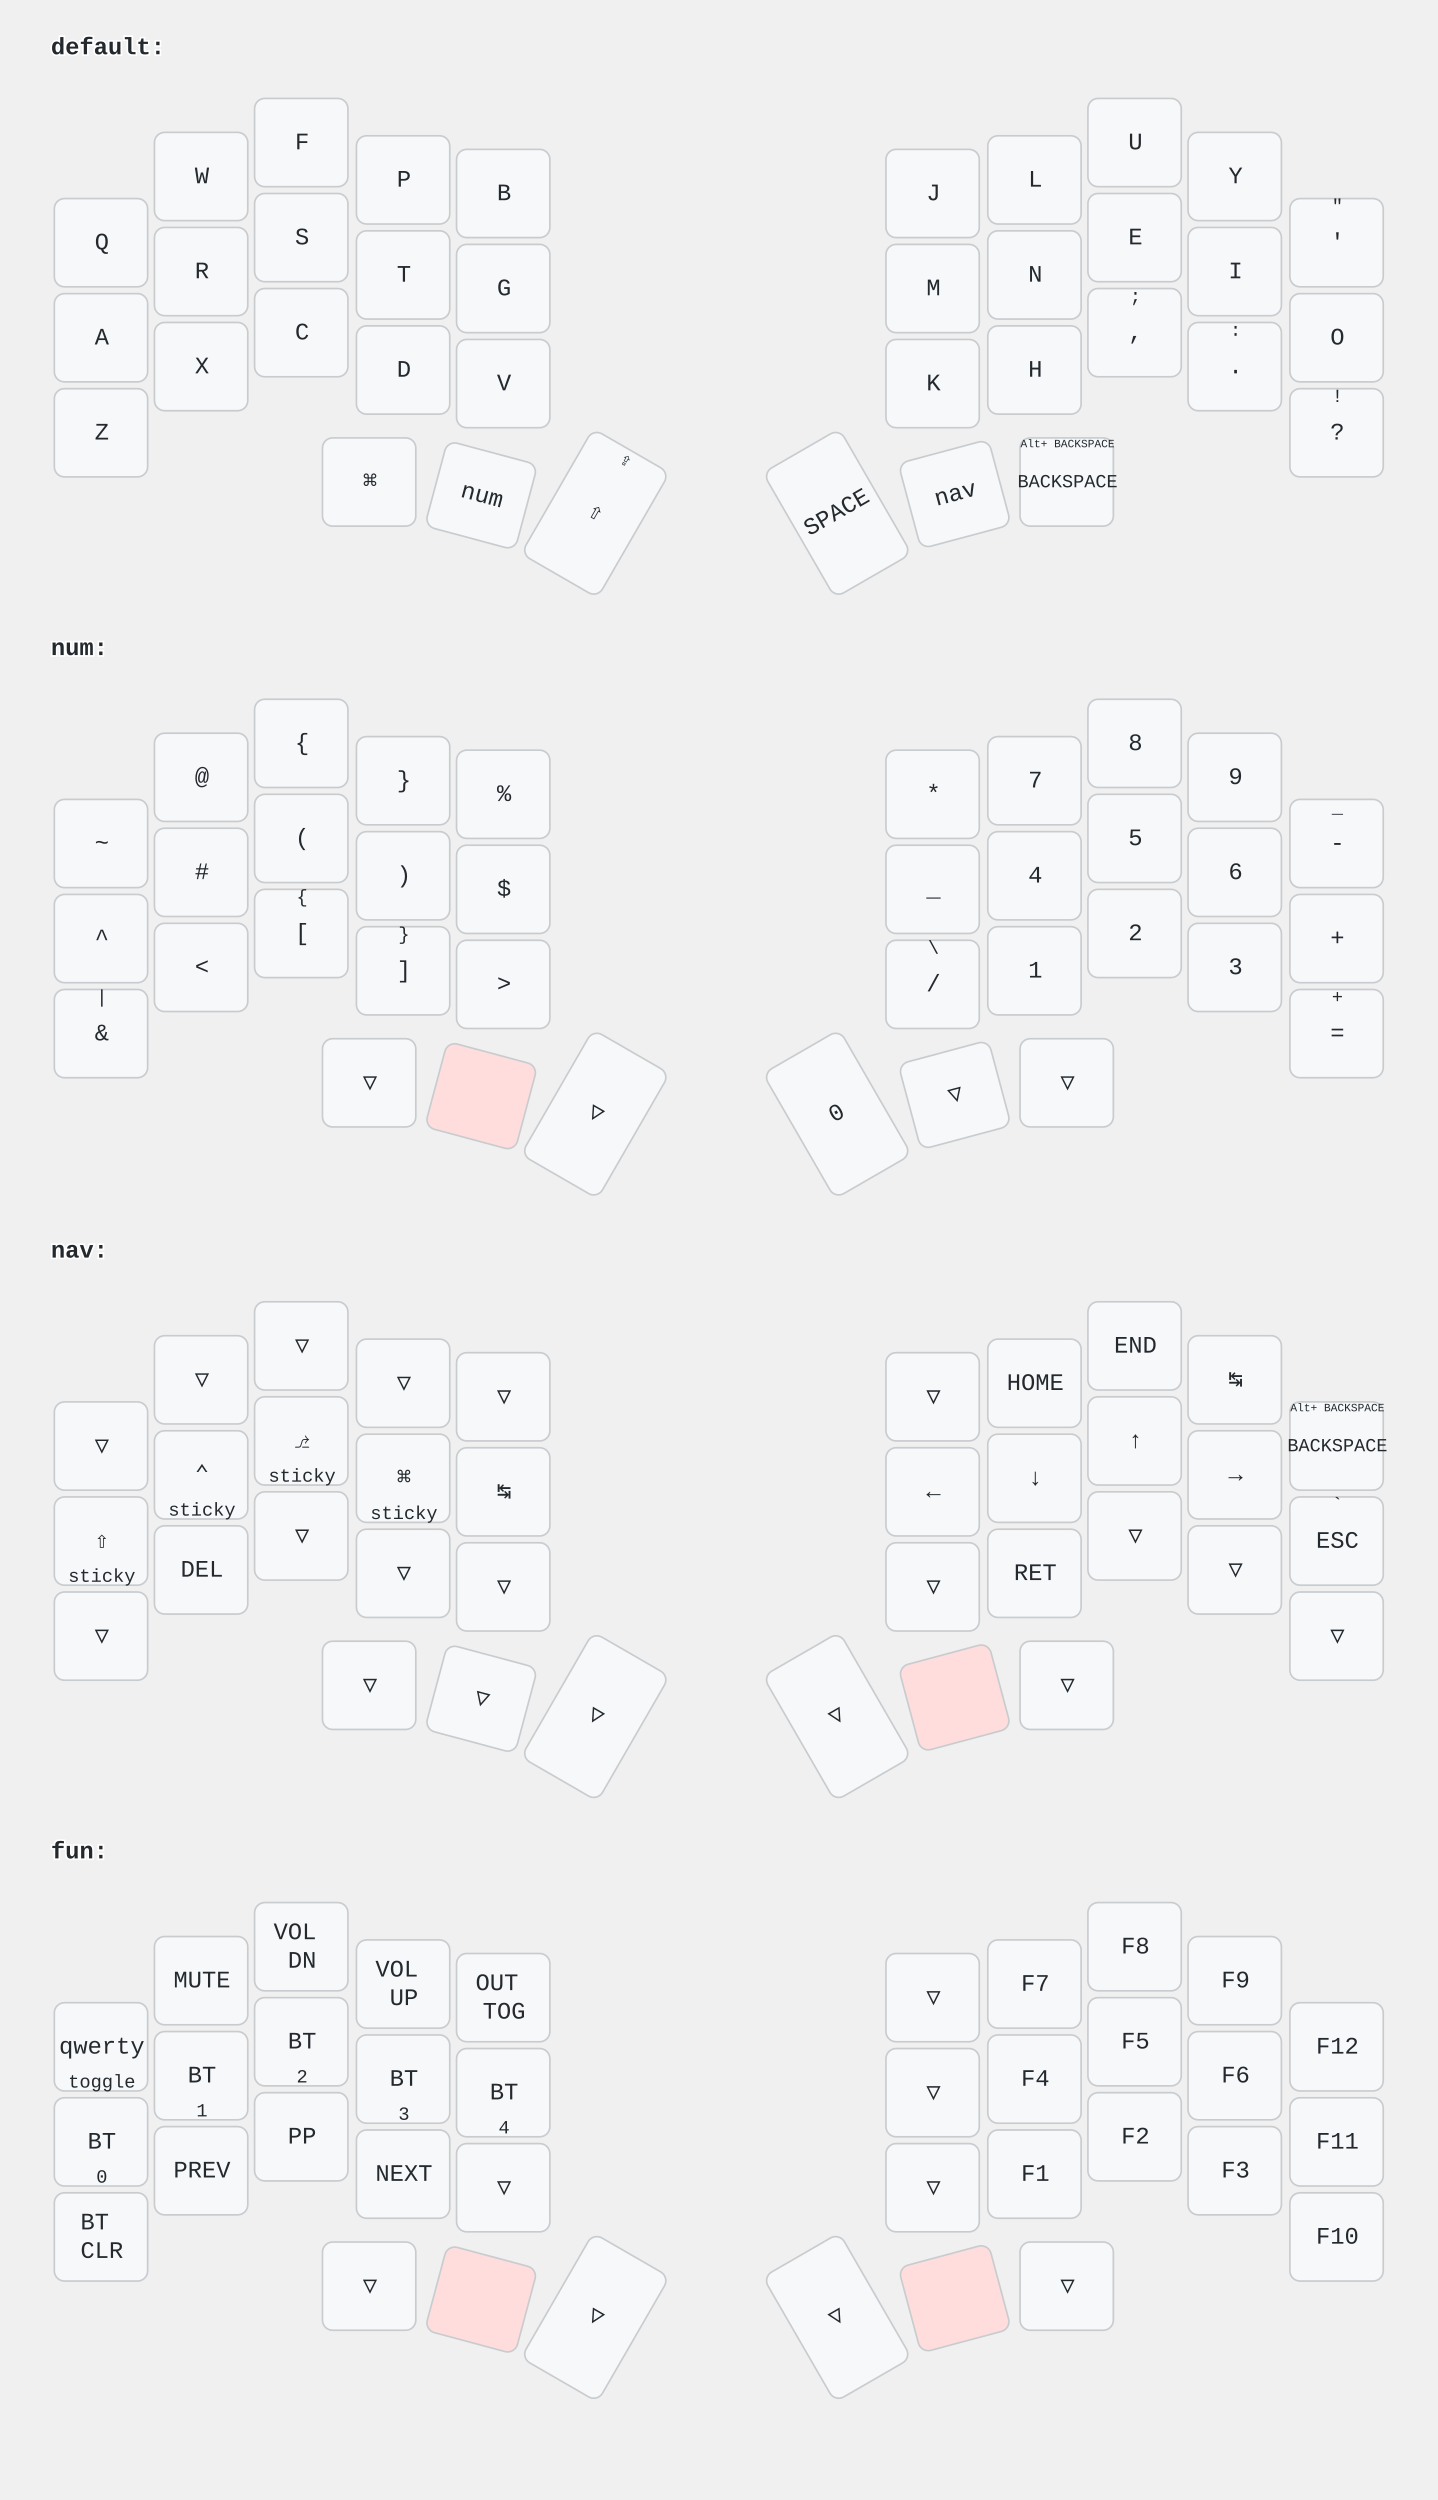
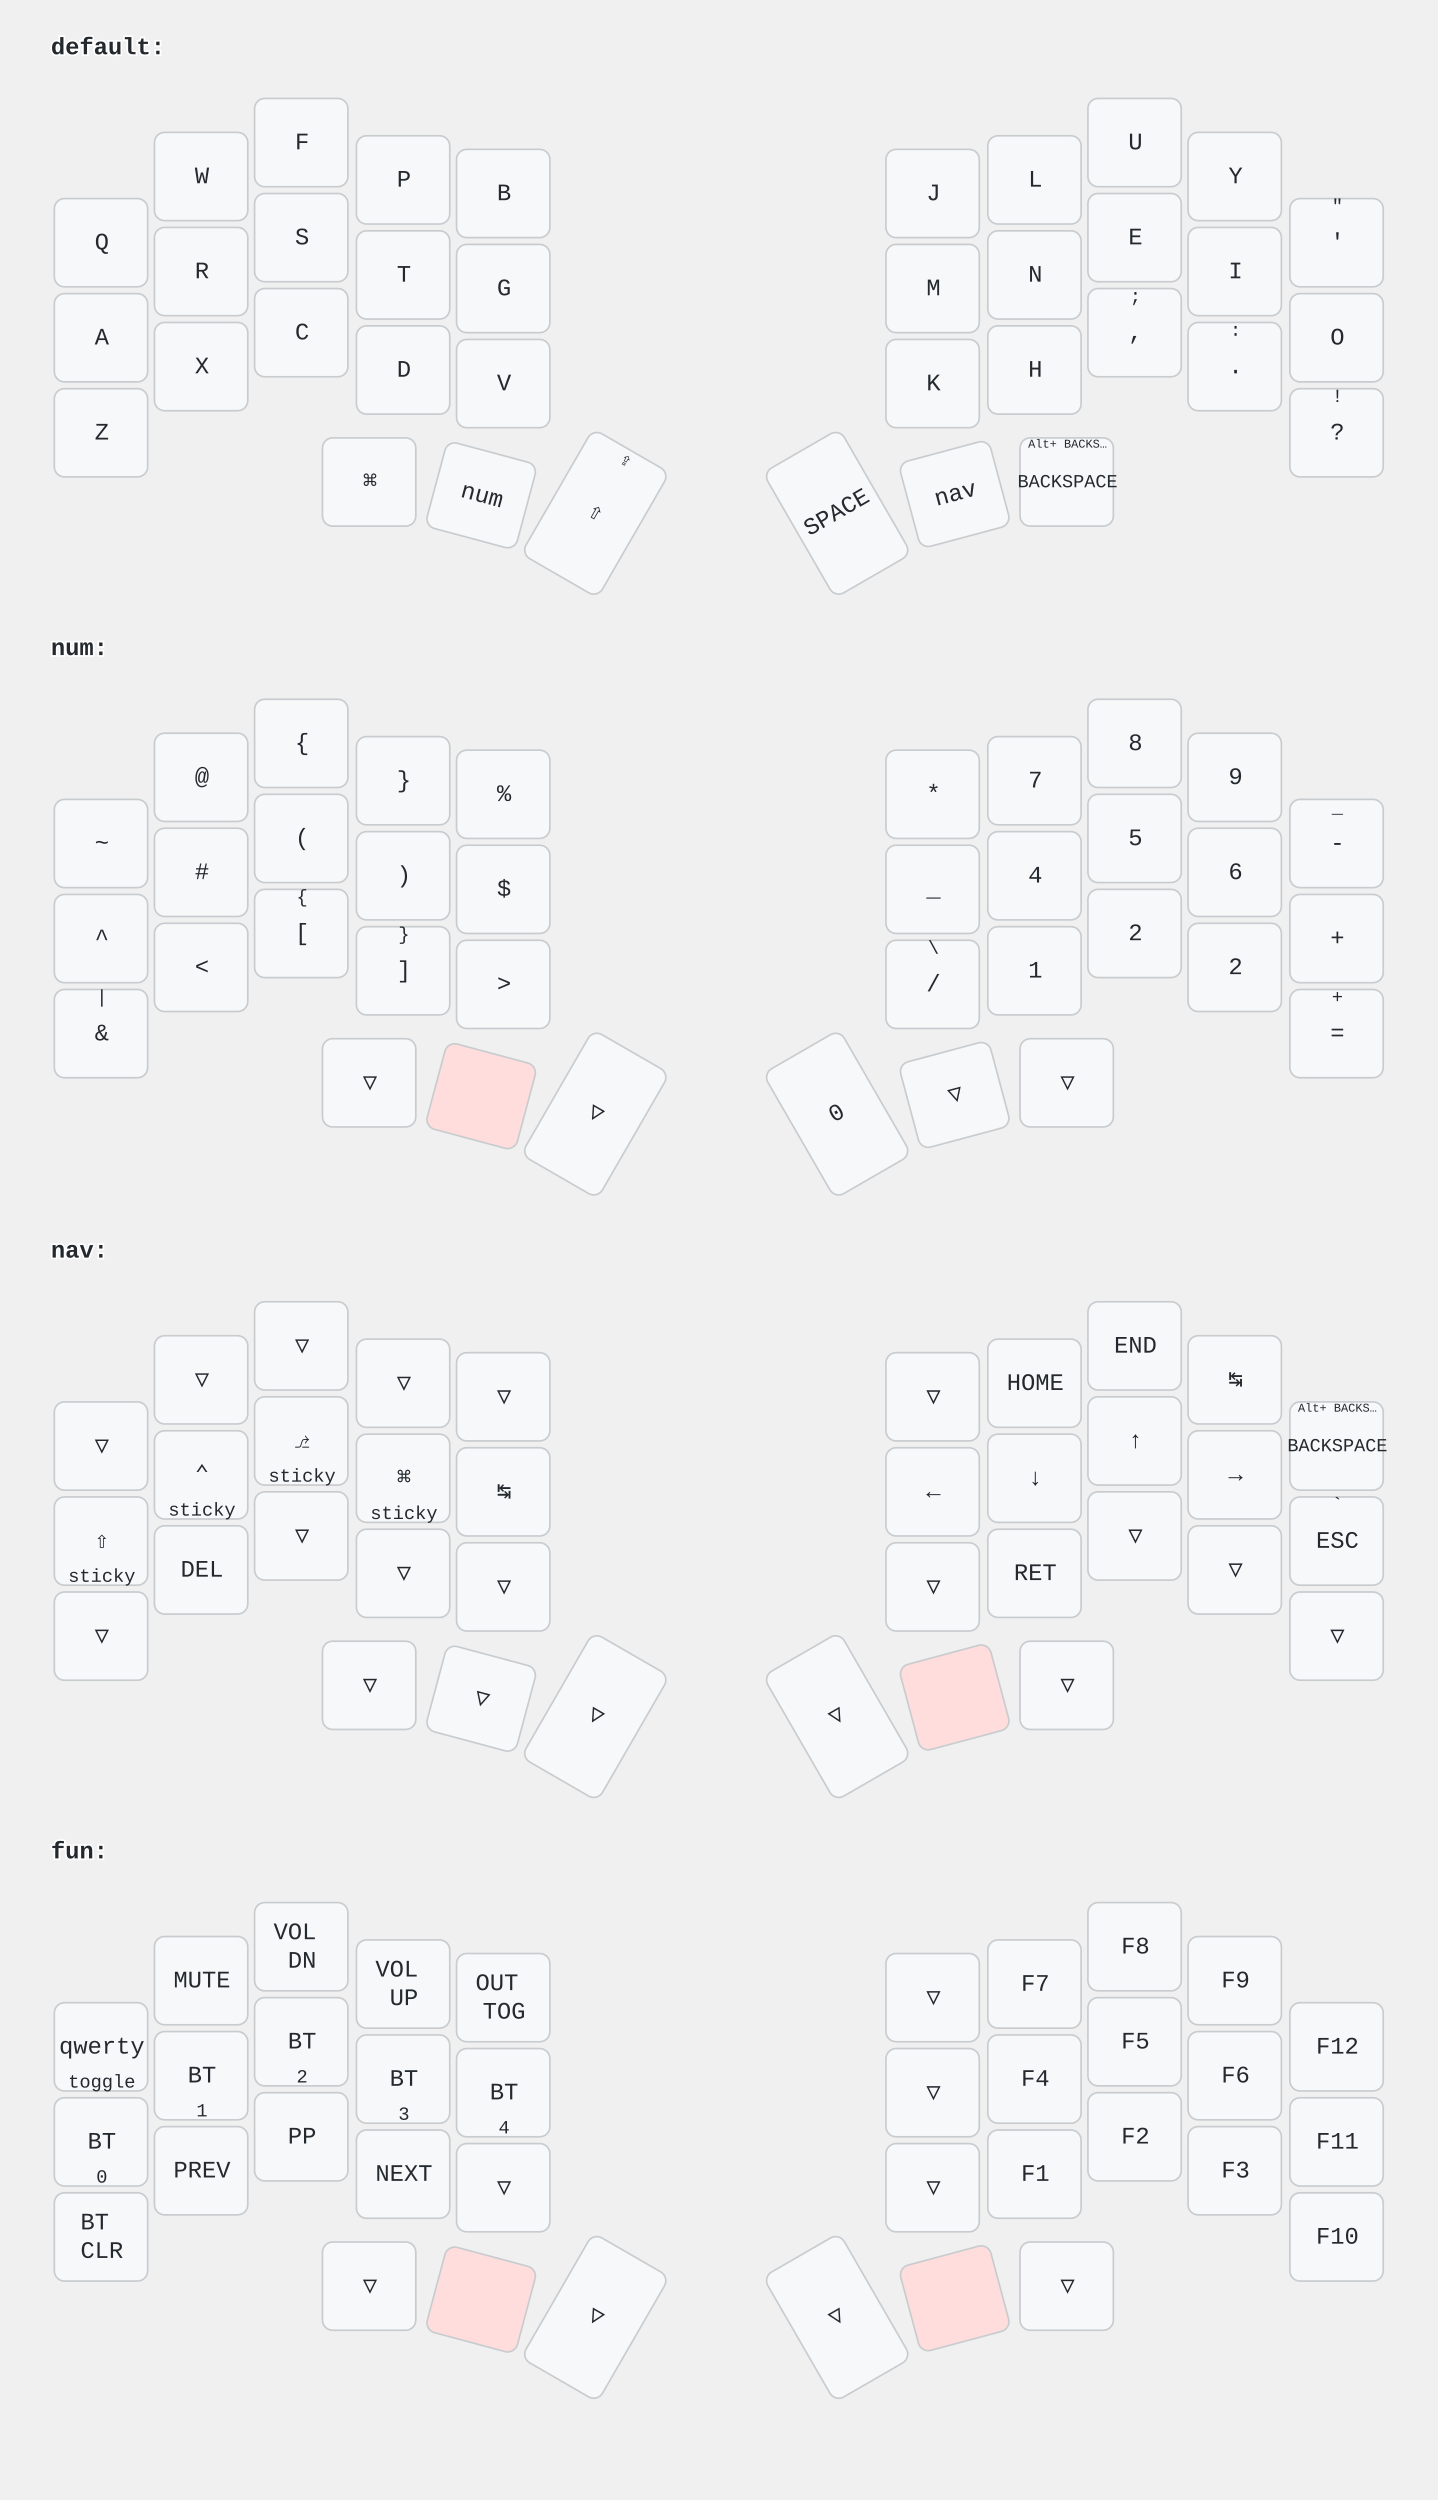
<svg xmlns="http://www.w3.org/2000/svg" width="847" height="1473" viewBox="0 0 847 1473" class="keymap">
  <style>/* font and background color specifications */
svg {
    font-family: SFMono-Regular,Consolas,Liberation Mono,Menlo,monospace;
    font-size: 14px;
    font-kerning: normal;
    text-rendering: optimizeLegibility;
    fill: #24292e;
}

/* default key styling */
rect {
    fill: #f6f8fa;
    stroke: #c9cccf;
    stroke-width: 1;
}

/* color accent for combo boxes */
rect.combo {
    fill: #cdf;
}

/* color accent for held keys */
rect.held, rect.combo.held {
    fill: #fdd;
}

/* color accent for ghost (optional) keys */
rect.ghost, rect.combo.ghost {
    fill: #ddd;
}

text {
    text-anchor: middle;
    dominant-baseline: middle;
}

/* styling for layer labels */
text.label {
    font-weight: bold;
    text-anchor: start;
    stroke: white;
    stroke-width: 2;
    paint-order: stroke;
}

/* styling for combo tap, and key hold/shifted label text */
text.combo, text.hold, text.shifted {
    font-size: 11px;
}

text.hold {
    text-anchor: middle;
    dominant-baseline: auto;
}

text.shifted {
    text-anchor: middle;
    dominant-baseline: hanging;
}

/* styling for hold/shifted label text in combo box */
text.combo.hold, text.combo.shifted {
    font-size: 8px;
}

/* styling for combo dendrons */
path {
    stroke-width: 1;
    stroke: gray;
    fill: none;
}
</style>
  <g transform="translate(30, 0)" class="layer-default">
-     <text x="0" y="28" class="label">default:</text>
+     <text x="0" y="28" class="label" id="default">default:</text>
    <g transform="translate(0, 56)">
      <g transform="translate(30, 87)" class="key keypos-0">
        <rect rx="6" ry="6" x="-28" y="-26" width="55" height="52" class="key" />
        <text x="0" y="0" class="key tap">Q</text>
      </g>
      <g transform="translate(89, 48)" class="key keypos-1">
        <rect rx="6" ry="6" x="-28" y="-26" width="55" height="52" class="key" />
        <text x="0" y="0" class="key tap">W</text>
      </g>
      <g transform="translate(148, 28)" class="key keypos-2">
        <rect rx="6" ry="6" x="-28" y="-26" width="55" height="52" class="key" />
        <text x="0" y="0" class="key tap">F</text>
      </g>
      <g transform="translate(208, 50)" class="key keypos-3">
        <rect rx="6" ry="6" x="-28" y="-26" width="55" height="52" class="key" />
        <text x="0" y="0" class="key tap">P</text>
      </g>
      <g transform="translate(267, 58)" class="key keypos-4">
        <rect rx="6" ry="6" x="-28" y="-26" width="55" height="52" class="key" />
        <text x="0" y="0" class="key tap">B</text>
      </g>
      <g transform="translate(520, 58)" class="key keypos-5">
        <rect rx="6" ry="6" x="-28" y="-26" width="55" height="52" class="key" />
        <text x="0" y="0" class="key tap">J</text>
      </g>
      <g transform="translate(580, 50)" class="key keypos-6">
        <rect rx="6" ry="6" x="-28" y="-26" width="55" height="52" class="key" />
        <text x="0" y="0" class="key tap">L</text>
      </g>
      <g transform="translate(639, 28)" class="key keypos-7">
        <rect rx="6" ry="6" x="-28" y="-26" width="55" height="52" class="key" />
        <text x="0" y="0" class="key tap">U</text>
      </g>
      <g transform="translate(698, 48)" class="key keypos-8">
        <rect rx="6" ry="6" x="-28" y="-26" width="55" height="52" class="key" />
        <text x="0" y="0" class="key tap">Y</text>
      </g>
      <g transform="translate(758, 87)" class="key keypos-9">
        <rect rx="6" ry="6" x="-28" y="-26" width="55" height="52" class="key" />
        <text x="0" y="0" class="key tap">'</text>
        <text x="0" y="-24" class="key shifted">"</text>
      </g>
      <g transform="translate(30, 143)" class="key keypos-10">
        <rect rx="6" ry="6" x="-28" y="-26" width="55" height="52" class="key" />
        <text x="0" y="0" class="key tap">A</text>
      </g>
      <g transform="translate(89, 104)" class="key keypos-11">
        <rect rx="6" ry="6" x="-28" y="-26" width="55" height="52" class="key" />
        <text x="0" y="0" class="key tap">R</text>
      </g>
      <g transform="translate(148, 84)" class="key keypos-12">
        <rect rx="6" ry="6" x="-28" y="-26" width="55" height="52" class="key" />
        <text x="0" y="0" class="key tap">S</text>
      </g>
      <g transform="translate(208, 106)" class="key keypos-13">
        <rect rx="6" ry="6" x="-28" y="-26" width="55" height="52" class="key" />
        <text x="0" y="0" class="key tap">T</text>
      </g>
      <g transform="translate(267, 114)" class="key keypos-14">
        <rect rx="6" ry="6" x="-28" y="-26" width="55" height="52" class="key" />
        <text x="0" y="0" class="key tap">G</text>
      </g>
      <g transform="translate(520, 114)" class="key keypos-15">
        <rect rx="6" ry="6" x="-28" y="-26" width="55" height="52" class="key" />
        <text x="0" y="0" class="key tap">M</text>
      </g>
      <g transform="translate(580, 106)" class="key keypos-16">
        <rect rx="6" ry="6" x="-28" y="-26" width="55" height="52" class="key" />
        <text x="0" y="0" class="key tap">N</text>
      </g>
      <g transform="translate(639, 84)" class="key keypos-17">
        <rect rx="6" ry="6" x="-28" y="-26" width="55" height="52" class="key" />
        <text x="0" y="0" class="key tap">E</text>
      </g>
      <g transform="translate(698, 104)" class="key keypos-18">
        <rect rx="6" ry="6" x="-28" y="-26" width="55" height="52" class="key" />
        <text x="0" y="0" class="key tap">I</text>
      </g>
      <g transform="translate(758, 143)" class="key keypos-19">
        <rect rx="6" ry="6" x="-28" y="-26" width="55" height="52" class="key" />
        <text x="0" y="0" class="key tap">O</text>
      </g>
      <g transform="translate(30, 199)" class="key keypos-20">
        <rect rx="6" ry="6" x="-28" y="-26" width="55" height="52" class="key" />
        <text x="0" y="0" class="key tap">Z</text>
      </g>
      <g transform="translate(89, 160)" class="key keypos-21">
        <rect rx="6" ry="6" x="-28" y="-26" width="55" height="52" class="key" />
        <text x="0" y="0" class="key tap">X</text>
      </g>
      <g transform="translate(148, 140)" class="key keypos-22">
        <rect rx="6" ry="6" x="-28" y="-26" width="55" height="52" class="key" />
        <text x="0" y="0" class="key tap">C</text>
      </g>
      <g transform="translate(208, 162)" class="key keypos-23">
        <rect rx="6" ry="6" x="-28" y="-26" width="55" height="52" class="key" />
        <text x="0" y="0" class="key tap">D</text>
      </g>
      <g transform="translate(267, 170)" class="key keypos-24">
        <rect rx="6" ry="6" x="-28" y="-26" width="55" height="52" class="key" />
        <text x="0" y="0" class="key tap">V</text>
      </g>
      <g transform="translate(520, 170)" class="key keypos-25">
        <rect rx="6" ry="6" x="-28" y="-26" width="55" height="52" class="key" />
        <text x="0" y="0" class="key tap">K</text>
      </g>
      <g transform="translate(580, 162)" class="key keypos-26">
        <rect rx="6" ry="6" x="-28" y="-26" width="55" height="52" class="key" />
        <text x="0" y="0" class="key tap">H</text>
      </g>
      <g transform="translate(639, 140)" class="key keypos-27">
        <rect rx="6" ry="6" x="-28" y="-26" width="55" height="52" class="key" />
        <text x="0" y="0" class="key tap">,</text>
        <text x="0" y="-24" class="key shifted">;</text>
      </g>
      <g transform="translate(698, 160)" class="key keypos-28">
        <rect rx="6" ry="6" x="-28" y="-26" width="55" height="52" class="key" />
        <text x="0" y="0" class="key tap">.</text>
        <text x="0" y="-24" class="key shifted">:</text>
      </g>
      <g transform="translate(758, 199)" class="key keypos-29">
        <rect rx="6" ry="6" x="-28" y="-26" width="55" height="52" class="key" />
        <text x="0" y="0" class="key tap">?</text>
        <text x="0" y="-24" class="key shifted">!</text>
      </g>
      <g transform="translate(188, 228)" class="key keypos-30">
        <rect rx="6" ry="6" x="-28" y="-26" width="55" height="52" class="key" />
        <text x="0" y="0" class="key tap">⌘</text>
      </g>
      <g transform="translate(254, 236) rotate(15.0)" class="key keypos-31">
        <rect rx="6" ry="6" x="-28" y="-26" width="55" height="52" class="key" />
-         <text x="0" y="0" class="key tap">num</text>
+         <a href="#num">
+           <text x="0" y="0" class="key tap layer-activator">num</text>
+         </a>
      </g>
      <g transform="translate(321, 246) rotate(30.0)" class="key keypos-32">
        <rect rx="6" ry="6" x="-26" y="-42" width="52" height="85" class="key" />
        <text x="0" y="0" class="key tap">⇧</text>
        <text x="0" y="-40" class="key shifted">⇪</text>
      </g>
      <g transform="translate(463, 246) rotate(-30.0)" class="key keypos-33">
        <rect rx="6" ry="6" x="-26" y="-42" width="52" height="85" class="key" />
        <text x="0" y="0" class="key tap">SPACE</text>
      </g>
      <g transform="translate(533, 235) rotate(-15.0)" class="key keypos-34">
        <rect rx="6" ry="6" x="-28" y="-26" width="55" height="52" class="key" />
-         <text x="0" y="0" class="key tap">nav</text>
+         <a href="#nav">
+           <text x="0" y="0" class="key tap layer-activator">nav</text>
+         </a>
      </g>
      <g transform="translate(599, 228)" class="key keypos-35">
        <rect rx="6" ry="6" x="-28" y="-26" width="55" height="52" class="key" />
        <text x="0" y="0" class="key tap">
          <tspan style="font-size: 78%">BACKSPACE</tspan>
        </text>
        <text x="0" y="-24" class="key shifted">
-           <tspan style="font-size: 60%">Alt+ BACKSPACE</tspan>
+           <tspan style="font-size: 64%">Alt+ BACKS…</tspan>
        </text>
      </g>
    </g>
  </g>
  <g transform="translate(30, 354)" class="layer-num">
-     <text x="0" y="28" class="label">num:</text>
+     <text x="0" y="28" class="label" id="num">num:</text>
    <g transform="translate(0, 56)">
      <g transform="translate(30, 87)" class="key keypos-0">
        <rect rx="6" ry="6" x="-28" y="-26" width="55" height="52" class="key" />
        <text x="0" y="0" class="key tap">~</text>
      </g>
      <g transform="translate(89, 48)" class="key keypos-1">
        <rect rx="6" ry="6" x="-28" y="-26" width="55" height="52" class="key" />
        <text x="0" y="0" class="key tap">@</text>
      </g>
      <g transform="translate(148, 28)" class="key keypos-2">
        <rect rx="6" ry="6" x="-28" y="-26" width="55" height="52" class="key" />
        <text x="0" y="0" class="key tap">{</text>
      </g>
      <g transform="translate(208, 50)" class="key keypos-3">
        <rect rx="6" ry="6" x="-28" y="-26" width="55" height="52" class="key" />
        <text x="0" y="0" class="key tap">}</text>
      </g>
      <g transform="translate(267, 58)" class="key keypos-4">
        <rect rx="6" ry="6" x="-28" y="-26" width="55" height="52" class="key" />
        <text x="0" y="0" class="key tap">%</text>
      </g>
      <g transform="translate(520, 58)" class="key keypos-5">
        <rect rx="6" ry="6" x="-28" y="-26" width="55" height="52" class="key" />
        <text x="0" y="0" class="key tap">*</text>
      </g>
      <g transform="translate(580, 50)" class="key keypos-6">
        <rect rx="6" ry="6" x="-28" y="-26" width="55" height="52" class="key" />
        <text x="0" y="0" class="key tap">7</text>
      </g>
      <g transform="translate(639, 28)" class="key keypos-7">
        <rect rx="6" ry="6" x="-28" y="-26" width="55" height="52" class="key" />
        <text x="0" y="0" class="key tap">8</text>
      </g>
      <g transform="translate(698, 48)" class="key keypos-8">
        <rect rx="6" ry="6" x="-28" y="-26" width="55" height="52" class="key" />
        <text x="0" y="0" class="key tap">9</text>
      </g>
      <g transform="translate(758, 87)" class="key keypos-9">
        <rect rx="6" ry="6" x="-28" y="-26" width="55" height="52" class="key" />
        <text x="0" y="0" class="key tap">-</text>
        <text x="0" y="-24" class="key shifted">_</text>
      </g>
      <g transform="translate(30, 143)" class="key keypos-10">
        <rect rx="6" ry="6" x="-28" y="-26" width="55" height="52" class="key" />
        <text x="0" y="0" class="key tap">^</text>
      </g>
      <g transform="translate(89, 104)" class="key keypos-11">
        <rect rx="6" ry="6" x="-28" y="-26" width="55" height="52" class="key" />
        <text x="0" y="0" class="key tap">#</text>
      </g>
      <g transform="translate(148, 84)" class="key keypos-12">
        <rect rx="6" ry="6" x="-28" y="-26" width="55" height="52" class="key" />
        <text x="0" y="0" class="key tap">(</text>
      </g>
      <g transform="translate(208, 106)" class="key keypos-13">
        <rect rx="6" ry="6" x="-28" y="-26" width="55" height="52" class="key" />
        <text x="0" y="0" class="key tap">)</text>
      </g>
      <g transform="translate(267, 114)" class="key keypos-14">
        <rect rx="6" ry="6" x="-28" y="-26" width="55" height="52" class="key" />
        <text x="0" y="0" class="key tap">$</text>
      </g>
      <g transform="translate(520, 114)" class="key keypos-15">
        <rect rx="6" ry="6" x="-28" y="-26" width="55" height="52" class="key" />
        <text x="0" y="0" class="key tap">_</text>
      </g>
      <g transform="translate(580, 106)" class="key keypos-16">
        <rect rx="6" ry="6" x="-28" y="-26" width="55" height="52" class="key" />
        <text x="0" y="0" class="key tap">4</text>
      </g>
      <g transform="translate(639, 84)" class="key keypos-17">
        <rect rx="6" ry="6" x="-28" y="-26" width="55" height="52" class="key" />
        <text x="0" y="0" class="key tap">5</text>
      </g>
      <g transform="translate(698, 104)" class="key keypos-18">
        <rect rx="6" ry="6" x="-28" y="-26" width="55" height="52" class="key" />
        <text x="0" y="0" class="key tap">6</text>
      </g>
      <g transform="translate(758, 143)" class="key keypos-19">
        <rect rx="6" ry="6" x="-28" y="-26" width="55" height="52" class="key" />
        <text x="0" y="0" class="key tap">+</text>
      </g>
      <g transform="translate(30, 199)" class="key keypos-20">
        <rect rx="6" ry="6" x="-28" y="-26" width="55" height="52" class="key" />
        <text x="0" y="0" class="key tap">&amp;</text>
        <text x="0" y="-24" class="key shifted">|</text>
      </g>
      <g transform="translate(89, 160)" class="key keypos-21">
        <rect rx="6" ry="6" x="-28" y="-26" width="55" height="52" class="key" />
        <text x="0" y="0" class="key tap">&lt;</text>
      </g>
      <g transform="translate(148, 140)" class="key keypos-22">
        <rect rx="6" ry="6" x="-28" y="-26" width="55" height="52" class="key" />
        <text x="0" y="0" class="key tap">[</text>
        <text x="0" y="-24" class="key shifted">{</text>
      </g>
      <g transform="translate(208, 162)" class="key keypos-23">
        <rect rx="6" ry="6" x="-28" y="-26" width="55" height="52" class="key" />
        <text x="0" y="0" class="key tap">]</text>
        <text x="0" y="-24" class="key shifted">}</text>
      </g>
      <g transform="translate(267, 170)" class="key keypos-24">
        <rect rx="6" ry="6" x="-28" y="-26" width="55" height="52" class="key" />
        <text x="0" y="0" class="key tap">&gt;</text>
      </g>
      <g transform="translate(520, 170)" class="key keypos-25">
        <rect rx="6" ry="6" x="-28" y="-26" width="55" height="52" class="key" />
        <text x="0" y="0" class="key tap">/</text>
        <text x="0" y="-24" class="key shifted">\</text>
      </g>
      <g transform="translate(580, 162)" class="key keypos-26">
        <rect rx="6" ry="6" x="-28" y="-26" width="55" height="52" class="key" />
        <text x="0" y="0" class="key tap">1</text>
      </g>
      <g transform="translate(639, 140)" class="key keypos-27">
        <rect rx="6" ry="6" x="-28" y="-26" width="55" height="52" class="key" />
        <text x="0" y="0" class="key tap">2</text>
      </g>
      <g transform="translate(698, 160)" class="key keypos-28">
        <rect rx="6" ry="6" x="-28" y="-26" width="55" height="52" class="key" />
-         <text x="0" y="0" class="key tap">3</text>
+         <text x="0" y="0" class="key tap">2</text>
      </g>
      <g transform="translate(758, 199)" class="key keypos-29">
        <rect rx="6" ry="6" x="-28" y="-26" width="55" height="52" class="key" />
        <text x="0" y="0" class="key tap">=</text>
        <text x="0" y="-24" class="key shifted">+</text>
      </g>
      <g transform="translate(188, 228)" class="key trans keypos-30">
        <rect rx="6" ry="6" x="-28" y="-26" width="55" height="52" class="key trans" />
        <text x="0" y="0" class="key trans tap">▽</text>
      </g>
      <g transform="translate(254, 236) rotate(15.0)" class="key held keypos-31">
        <rect rx="6" ry="6" x="-28" y="-26" width="55" height="52" class="key held" />
      </g>
      <g transform="translate(321, 246) rotate(30.0)" class="key trans keypos-32">
        <rect rx="6" ry="6" x="-26" y="-42" width="52" height="85" class="key trans" />
        <text x="0" y="0" class="key trans tap">▽</text>
      </g>
      <g transform="translate(463, 246) rotate(-30.0)" class="key keypos-33">
        <rect rx="6" ry="6" x="-26" y="-42" width="52" height="85" class="key" />
        <text x="0" y="0" class="key tap">0</text>
      </g>
      <g transform="translate(533, 235) rotate(-15.0)" class="key trans keypos-34">
        <rect rx="6" ry="6" x="-28" y="-26" width="55" height="52" class="key trans" />
        <text x="0" y="0" class="key trans tap">▽</text>
      </g>
      <g transform="translate(599, 228)" class="key trans keypos-35">
        <rect rx="6" ry="6" x="-28" y="-26" width="55" height="52" class="key trans" />
        <text x="0" y="0" class="key trans tap">▽</text>
      </g>
    </g>
  </g>
  <g transform="translate(30, 709)" class="layer-nav">
-     <text x="0" y="28" class="label">nav:</text>
+     <text x="0" y="28" class="label" id="nav">nav:</text>
    <g transform="translate(0, 56)">
      <g transform="translate(30, 87)" class="key trans keypos-0">
        <rect rx="6" ry="6" x="-28" y="-26" width="55" height="52" class="key trans" />
        <text x="0" y="0" class="key trans tap">▽</text>
      </g>
      <g transform="translate(89, 48)" class="key trans keypos-1">
        <rect rx="6" ry="6" x="-28" y="-26" width="55" height="52" class="key trans" />
        <text x="0" y="0" class="key trans tap">▽</text>
      </g>
      <g transform="translate(148, 28)" class="key trans keypos-2">
        <rect rx="6" ry="6" x="-28" y="-26" width="55" height="52" class="key trans" />
        <text x="0" y="0" class="key trans tap">▽</text>
      </g>
      <g transform="translate(208, 50)" class="key trans keypos-3">
        <rect rx="6" ry="6" x="-28" y="-26" width="55" height="52" class="key trans" />
        <text x="0" y="0" class="key trans tap">▽</text>
      </g>
      <g transform="translate(267, 58)" class="key trans keypos-4">
        <rect rx="6" ry="6" x="-28" y="-26" width="55" height="52" class="key trans" />
        <text x="0" y="0" class="key trans tap">▽</text>
      </g>
      <g transform="translate(520, 58)" class="key trans keypos-5">
        <rect rx="6" ry="6" x="-28" y="-26" width="55" height="52" class="key trans" />
        <text x="0" y="0" class="key trans tap">▽</text>
      </g>
      <g transform="translate(580, 50)" class="key keypos-6">
        <rect rx="6" ry="6" x="-28" y="-26" width="55" height="52" class="key" />
        <text x="0" y="0" class="key tap">HOME</text>
      </g>
      <g transform="translate(639, 28)" class="key keypos-7">
        <rect rx="6" ry="6" x="-28" y="-26" width="55" height="52" class="key" />
        <text x="0" y="0" class="key tap">END</text>
      </g>
      <g transform="translate(698, 48)" class="key keypos-8">
        <rect rx="6" ry="6" x="-28" y="-26" width="55" height="52" class="key" />
        <text x="0" y="0" class="key tap">↹</text>
      </g>
      <g transform="translate(758, 87)" class="key keypos-9">
        <rect rx="6" ry="6" x="-28" y="-26" width="55" height="52" class="key" />
        <text x="0" y="0" class="key tap">
          <tspan style="font-size: 78%">BACKSPACE</tspan>
        </text>
        <text x="0" y="-24" class="key shifted">
-           <tspan style="font-size: 60%">Alt+ BACKSPACE</tspan>
+           <tspan style="font-size: 64%">Alt+ BACKS…</tspan>
        </text>
      </g>
      <g transform="translate(30, 143)" class="key keypos-10">
        <rect rx="6" ry="6" x="-28" y="-26" width="55" height="52" class="key" />
        <text x="0" y="0" class="key tap">⇧</text>
        <text x="0" y="24" class="key hold">sticky</text>
      </g>
      <g transform="translate(89, 104)" class="key keypos-11">
        <rect rx="6" ry="6" x="-28" y="-26" width="55" height="52" class="key" />
        <text x="0" y="0" class="key tap">⌃</text>
        <text x="0" y="24" class="key hold">sticky</text>
      </g>
      <g transform="translate(148, 84)" class="key keypos-12">
        <rect rx="6" ry="6" x="-28" y="-26" width="55" height="52" class="key" />
        <text x="0" y="0" class="key tap">⎇</text>
        <text x="0" y="24" class="key hold">sticky</text>
      </g>
      <g transform="translate(208, 106)" class="key keypos-13">
        <rect rx="6" ry="6" x="-28" y="-26" width="55" height="52" class="key" />
        <text x="0" y="0" class="key tap">⌘</text>
        <text x="0" y="24" class="key hold">sticky</text>
      </g>
      <g transform="translate(267, 114)" class="key keypos-14">
        <rect rx="6" ry="6" x="-28" y="-26" width="55" height="52" class="key" />
        <text x="0" y="0" class="key tap">↹</text>
      </g>
      <g transform="translate(520, 114)" class="key keypos-15">
        <rect rx="6" ry="6" x="-28" y="-26" width="55" height="52" class="key" />
        <text x="0" y="0" class="key tap">←</text>
      </g>
      <g transform="translate(580, 106)" class="key keypos-16">
        <rect rx="6" ry="6" x="-28" y="-26" width="55" height="52" class="key" />
        <text x="0" y="0" class="key tap">↓</text>
      </g>
      <g transform="translate(639, 84)" class="key keypos-17">
        <rect rx="6" ry="6" x="-28" y="-26" width="55" height="52" class="key" />
        <text x="0" y="0" class="key tap">↑</text>
      </g>
      <g transform="translate(698, 104)" class="key keypos-18">
        <rect rx="6" ry="6" x="-28" y="-26" width="55" height="52" class="key" />
        <text x="0" y="0" class="key tap">→</text>
      </g>
      <g transform="translate(758, 143)" class="key keypos-19">
        <rect rx="6" ry="6" x="-28" y="-26" width="55" height="52" class="key" />
        <text x="0" y="0" class="key tap">ESC</text>
        <text x="0" y="-24" class="key shifted">`</text>
      </g>
      <g transform="translate(30, 199)" class="key trans keypos-20">
        <rect rx="6" ry="6" x="-28" y="-26" width="55" height="52" class="key trans" />
        <text x="0" y="0" class="key trans tap">▽</text>
      </g>
      <g transform="translate(89, 160)" class="key keypos-21">
        <rect rx="6" ry="6" x="-28" y="-26" width="55" height="52" class="key" />
        <text x="0" y="0" class="key tap">DEL</text>
      </g>
      <g transform="translate(148, 140)" class="key trans keypos-22">
        <rect rx="6" ry="6" x="-28" y="-26" width="55" height="52" class="key trans" />
        <text x="0" y="0" class="key trans tap">▽</text>
      </g>
      <g transform="translate(208, 162)" class="key trans keypos-23">
        <rect rx="6" ry="6" x="-28" y="-26" width="55" height="52" class="key trans" />
        <text x="0" y="0" class="key trans tap">▽</text>
      </g>
      <g transform="translate(267, 170)" class="key trans keypos-24">
        <rect rx="6" ry="6" x="-28" y="-26" width="55" height="52" class="key trans" />
        <text x="0" y="0" class="key trans tap">▽</text>
      </g>
      <g transform="translate(520, 170)" class="key trans keypos-25">
        <rect rx="6" ry="6" x="-28" y="-26" width="55" height="52" class="key trans" />
        <text x="0" y="0" class="key trans tap">▽</text>
      </g>
      <g transform="translate(580, 162)" class="key keypos-26">
        <rect rx="6" ry="6" x="-28" y="-26" width="55" height="52" class="key" />
        <text x="0" y="0" class="key tap">RET</text>
      </g>
      <g transform="translate(639, 140)" class="key trans keypos-27">
        <rect rx="6" ry="6" x="-28" y="-26" width="55" height="52" class="key trans" />
        <text x="0" y="0" class="key trans tap">▽</text>
      </g>
      <g transform="translate(698, 160)" class="key trans keypos-28">
        <rect rx="6" ry="6" x="-28" y="-26" width="55" height="52" class="key trans" />
        <text x="0" y="0" class="key trans tap">▽</text>
      </g>
      <g transform="translate(758, 199)" class="key trans keypos-29">
        <rect rx="6" ry="6" x="-28" y="-26" width="55" height="52" class="key trans" />
        <text x="0" y="0" class="key trans tap">▽</text>
      </g>
      <g transform="translate(188, 228)" class="key trans keypos-30">
        <rect rx="6" ry="6" x="-28" y="-26" width="55" height="52" class="key trans" />
        <text x="0" y="0" class="key trans tap">▽</text>
      </g>
      <g transform="translate(254, 236) rotate(15.0)" class="key trans keypos-31">
        <rect rx="6" ry="6" x="-28" y="-26" width="55" height="52" class="key trans" />
        <text x="0" y="0" class="key trans tap">▽</text>
      </g>
      <g transform="translate(321, 246) rotate(30.0)" class="key trans keypos-32">
        <rect rx="6" ry="6" x="-26" y="-42" width="52" height="85" class="key trans" />
        <text x="0" y="0" class="key trans tap">▽</text>
      </g>
      <g transform="translate(463, 246) rotate(-30.0)" class="key trans keypos-33">
        <rect rx="6" ry="6" x="-26" y="-42" width="52" height="85" class="key trans" />
        <text x="0" y="0" class="key trans tap">▽</text>
      </g>
      <g transform="translate(533, 235) rotate(-15.0)" class="key held keypos-34">
        <rect rx="6" ry="6" x="-28" y="-26" width="55" height="52" class="key held" />
      </g>
      <g transform="translate(599, 228)" class="key trans keypos-35">
        <rect rx="6" ry="6" x="-28" y="-26" width="55" height="52" class="key trans" />
        <text x="0" y="0" class="key trans tap">▽</text>
      </g>
    </g>
  </g>
  <g transform="translate(30, 1063)" class="layer-fun">
-     <text x="0" y="28" class="label">fun:</text>
+     <text x="0" y="28" class="label" id="fun">fun:</text>
    <g transform="translate(0, 56)">
      <g transform="translate(30, 87)" class="key keypos-0">
        <rect rx="6" ry="6" x="-28" y="-26" width="55" height="52" class="key" />
        <text x="0" y="0" class="key tap">qwerty</text>
        <text x="0" y="24" class="key hold">toggle</text>
      </g>
      <g transform="translate(89, 48)" class="key keypos-1">
        <rect rx="6" ry="6" x="-28" y="-26" width="55" height="52" class="key" />
        <text x="0" y="0" class="key tap">MUTE</text>
      </g>
      <g transform="translate(148, 28)" class="key keypos-2">
        <rect rx="6" ry="6" x="-28" y="-26" width="55" height="52" class="key" />
        <text x="0" y="0" class="key tap">
          <tspan x="0" dy="-0.6em">VOL</tspan>
          <tspan x="0" dy="1.2em">DN</tspan>
        </text>
      </g>
      <g transform="translate(208, 50)" class="key keypos-3">
        <rect rx="6" ry="6" x="-28" y="-26" width="55" height="52" class="key" />
        <text x="0" y="0" class="key tap">
          <tspan x="0" dy="-0.6em">VOL</tspan>
          <tspan x="0" dy="1.2em">UP</tspan>
        </text>
      </g>
      <g transform="translate(267, 58)" class="key keypos-4">
        <rect rx="6" ry="6" x="-28" y="-26" width="55" height="52" class="key" />
        <text x="0" y="0" class="key tap">
          <tspan x="0" dy="-0.6em">OUT</tspan>
          <tspan x="0" dy="1.2em">TOG</tspan>
        </text>
      </g>
      <g transform="translate(520, 58)" class="key trans keypos-5">
        <rect rx="6" ry="6" x="-28" y="-26" width="55" height="52" class="key trans" />
        <text x="0" y="0" class="key trans tap">▽</text>
      </g>
      <g transform="translate(580, 50)" class="key keypos-6">
        <rect rx="6" ry="6" x="-28" y="-26" width="55" height="52" class="key" />
        <text x="0" y="0" class="key tap">F7</text>
      </g>
      <g transform="translate(639, 28)" class="key keypos-7">
        <rect rx="6" ry="6" x="-28" y="-26" width="55" height="52" class="key" />
        <text x="0" y="0" class="key tap">F8</text>
      </g>
      <g transform="translate(698, 48)" class="key keypos-8">
        <rect rx="6" ry="6" x="-28" y="-26" width="55" height="52" class="key" />
        <text x="0" y="0" class="key tap">F9</text>
      </g>
      <g transform="translate(758, 87)" class="key keypos-9">
        <rect rx="6" ry="6" x="-28" y="-26" width="55" height="52" class="key" />
        <text x="0" y="0" class="key tap">F12</text>
      </g>
      <g transform="translate(30, 143)" class="key keypos-10">
        <rect rx="6" ry="6" x="-28" y="-26" width="55" height="52" class="key" />
        <text x="0" y="0" class="key tap">BT</text>
        <text x="0" y="24" class="key hold">0</text>
      </g>
      <g transform="translate(89, 104)" class="key keypos-11">
        <rect rx="6" ry="6" x="-28" y="-26" width="55" height="52" class="key" />
        <text x="0" y="0" class="key tap">BT</text>
        <text x="0" y="24" class="key hold">1</text>
      </g>
      <g transform="translate(148, 84)" class="key keypos-12">
        <rect rx="6" ry="6" x="-28" y="-26" width="55" height="52" class="key" />
        <text x="0" y="0" class="key tap">BT</text>
        <text x="0" y="24" class="key hold">2</text>
      </g>
      <g transform="translate(208, 106)" class="key keypos-13">
        <rect rx="6" ry="6" x="-28" y="-26" width="55" height="52" class="key" />
        <text x="0" y="0" class="key tap">BT</text>
        <text x="0" y="24" class="key hold">3</text>
      </g>
      <g transform="translate(267, 114)" class="key keypos-14">
        <rect rx="6" ry="6" x="-28" y="-26" width="55" height="52" class="key" />
        <text x="0" y="0" class="key tap">BT</text>
        <text x="0" y="24" class="key hold">4</text>
      </g>
      <g transform="translate(520, 114)" class="key trans keypos-15">
        <rect rx="6" ry="6" x="-28" y="-26" width="55" height="52" class="key trans" />
        <text x="0" y="0" class="key trans tap">▽</text>
      </g>
      <g transform="translate(580, 106)" class="key keypos-16">
        <rect rx="6" ry="6" x="-28" y="-26" width="55" height="52" class="key" />
        <text x="0" y="0" class="key tap">F4</text>
      </g>
      <g transform="translate(639, 84)" class="key keypos-17">
        <rect rx="6" ry="6" x="-28" y="-26" width="55" height="52" class="key" />
        <text x="0" y="0" class="key tap">F5</text>
      </g>
      <g transform="translate(698, 104)" class="key keypos-18">
        <rect rx="6" ry="6" x="-28" y="-26" width="55" height="52" class="key" />
        <text x="0" y="0" class="key tap">F6</text>
      </g>
      <g transform="translate(758, 143)" class="key keypos-19">
        <rect rx="6" ry="6" x="-28" y="-26" width="55" height="52" class="key" />
        <text x="0" y="0" class="key tap">F11</text>
      </g>
      <g transform="translate(30, 199)" class="key keypos-20">
        <rect rx="6" ry="6" x="-28" y="-26" width="55" height="52" class="key" />
        <text x="0" y="0" class="key tap">
          <tspan x="0" dy="-0.6em">BT</tspan>
          <tspan x="0" dy="1.2em">CLR</tspan>
        </text>
      </g>
      <g transform="translate(89, 160)" class="key keypos-21">
        <rect rx="6" ry="6" x="-28" y="-26" width="55" height="52" class="key" />
        <text x="0" y="0" class="key tap">PREV</text>
      </g>
      <g transform="translate(148, 140)" class="key keypos-22">
        <rect rx="6" ry="6" x="-28" y="-26" width="55" height="52" class="key" />
        <text x="0" y="0" class="key tap">PP</text>
      </g>
      <g transform="translate(208, 162)" class="key keypos-23">
        <rect rx="6" ry="6" x="-28" y="-26" width="55" height="52" class="key" />
        <text x="0" y="0" class="key tap">NEXT</text>
      </g>
      <g transform="translate(267, 170)" class="key trans keypos-24">
        <rect rx="6" ry="6" x="-28" y="-26" width="55" height="52" class="key trans" />
        <text x="0" y="0" class="key trans tap">▽</text>
      </g>
      <g transform="translate(520, 170)" class="key trans keypos-25">
        <rect rx="6" ry="6" x="-28" y="-26" width="55" height="52" class="key trans" />
        <text x="0" y="0" class="key trans tap">▽</text>
      </g>
      <g transform="translate(580, 162)" class="key keypos-26">
        <rect rx="6" ry="6" x="-28" y="-26" width="55" height="52" class="key" />
        <text x="0" y="0" class="key tap">F1</text>
      </g>
      <g transform="translate(639, 140)" class="key keypos-27">
        <rect rx="6" ry="6" x="-28" y="-26" width="55" height="52" class="key" />
        <text x="0" y="0" class="key tap">F2</text>
      </g>
      <g transform="translate(698, 160)" class="key keypos-28">
        <rect rx="6" ry="6" x="-28" y="-26" width="55" height="52" class="key" />
        <text x="0" y="0" class="key tap">F3</text>
      </g>
      <g transform="translate(758, 199)" class="key keypos-29">
        <rect rx="6" ry="6" x="-28" y="-26" width="55" height="52" class="key" />
        <text x="0" y="0" class="key tap">F10</text>
      </g>
      <g transform="translate(188, 228)" class="key trans keypos-30">
        <rect rx="6" ry="6" x="-28" y="-26" width="55" height="52" class="key trans" />
        <text x="0" y="0" class="key trans tap">▽</text>
      </g>
      <g transform="translate(254, 236) rotate(15.0)" class="key held keypos-31">
        <rect rx="6" ry="6" x="-28" y="-26" width="55" height="52" class="key held" />
      </g>
      <g transform="translate(321, 246) rotate(30.0)" class="key trans keypos-32">
        <rect rx="6" ry="6" x="-26" y="-42" width="52" height="85" class="key trans" />
        <text x="0" y="0" class="key trans tap">▽</text>
      </g>
      <g transform="translate(463, 246) rotate(-30.0)" class="key trans keypos-33">
        <rect rx="6" ry="6" x="-26" y="-42" width="52" height="85" class="key trans" />
        <text x="0" y="0" class="key trans tap">▽</text>
      </g>
      <g transform="translate(533, 235) rotate(-15.0)" class="key held keypos-34">
        <rect rx="6" ry="6" x="-28" y="-26" width="55" height="52" class="key held" />
      </g>
      <g transform="translate(599, 228)" class="key trans keypos-35">
        <rect rx="6" ry="6" x="-28" y="-26" width="55" height="52" class="key trans" />
        <text x="0" y="0" class="key trans tap">▽</text>
      </g>
    </g>
  </g>
</svg>
